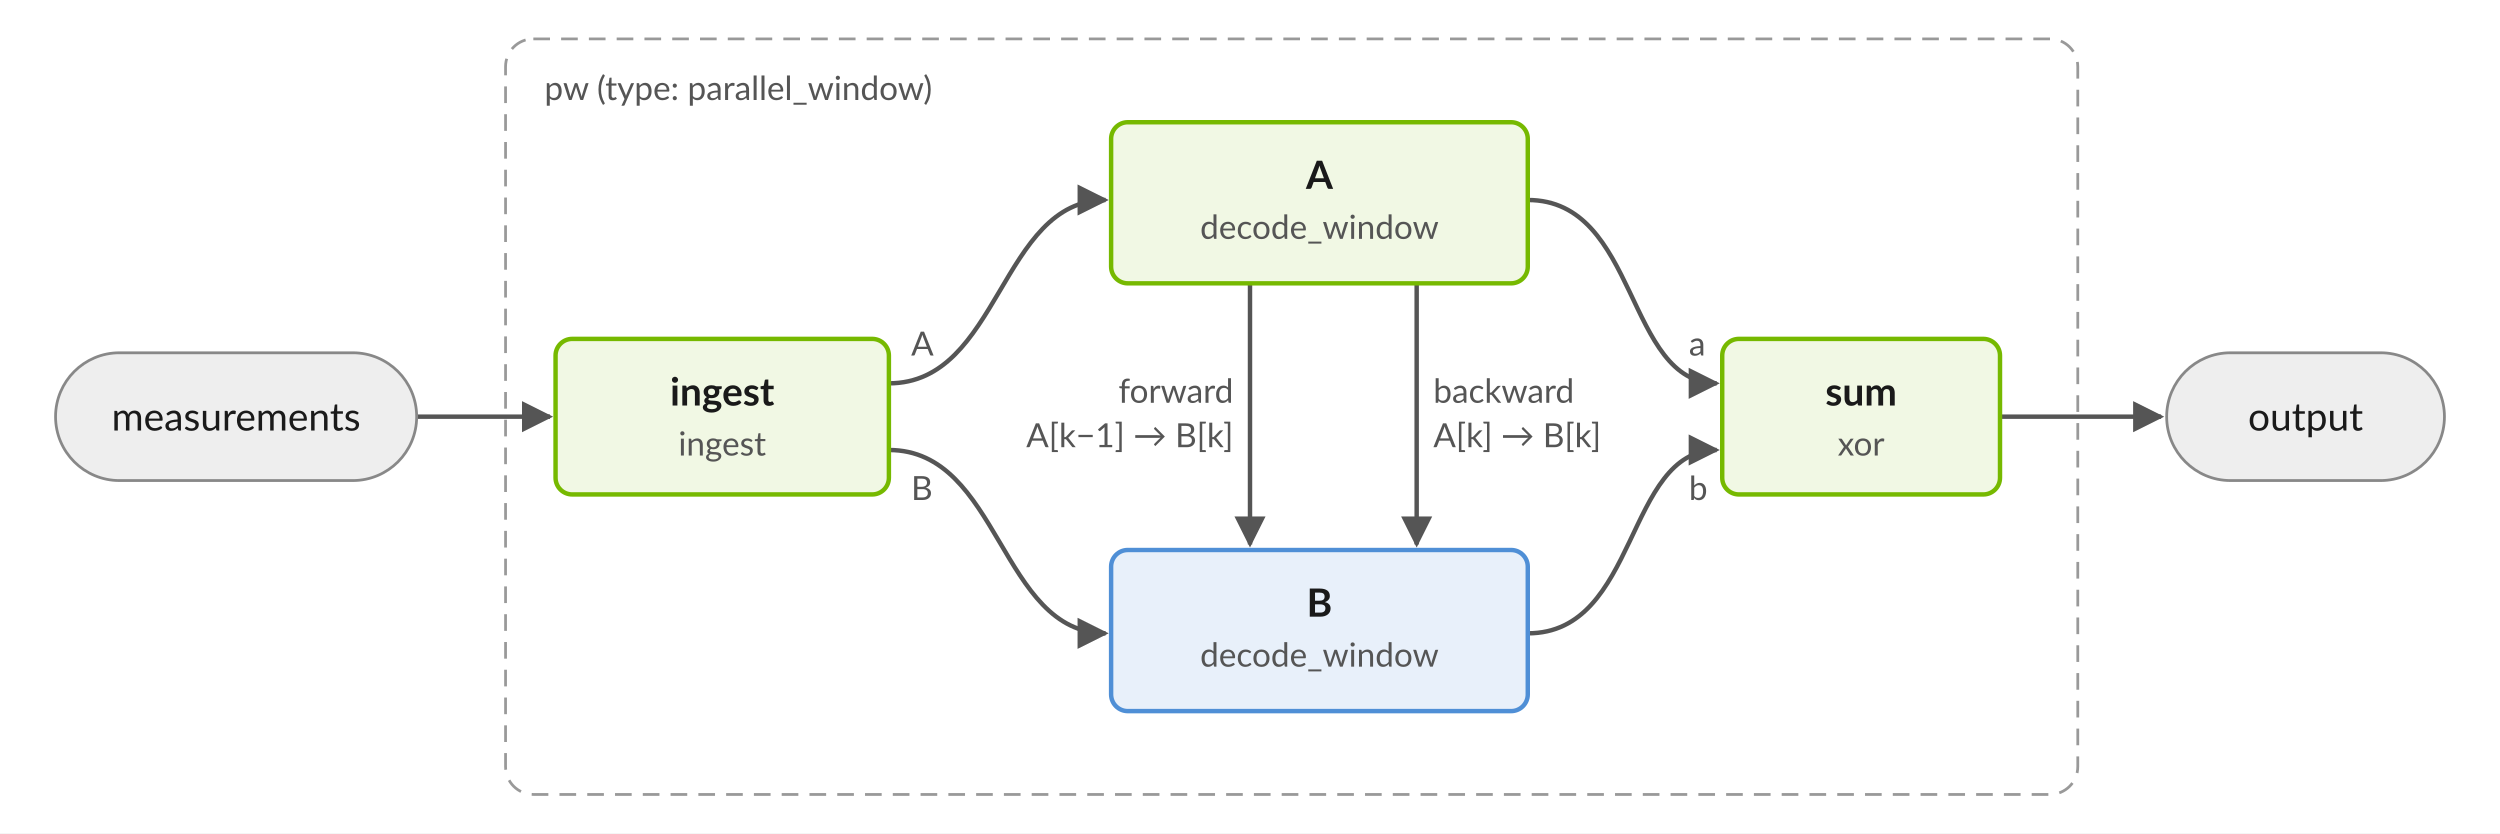
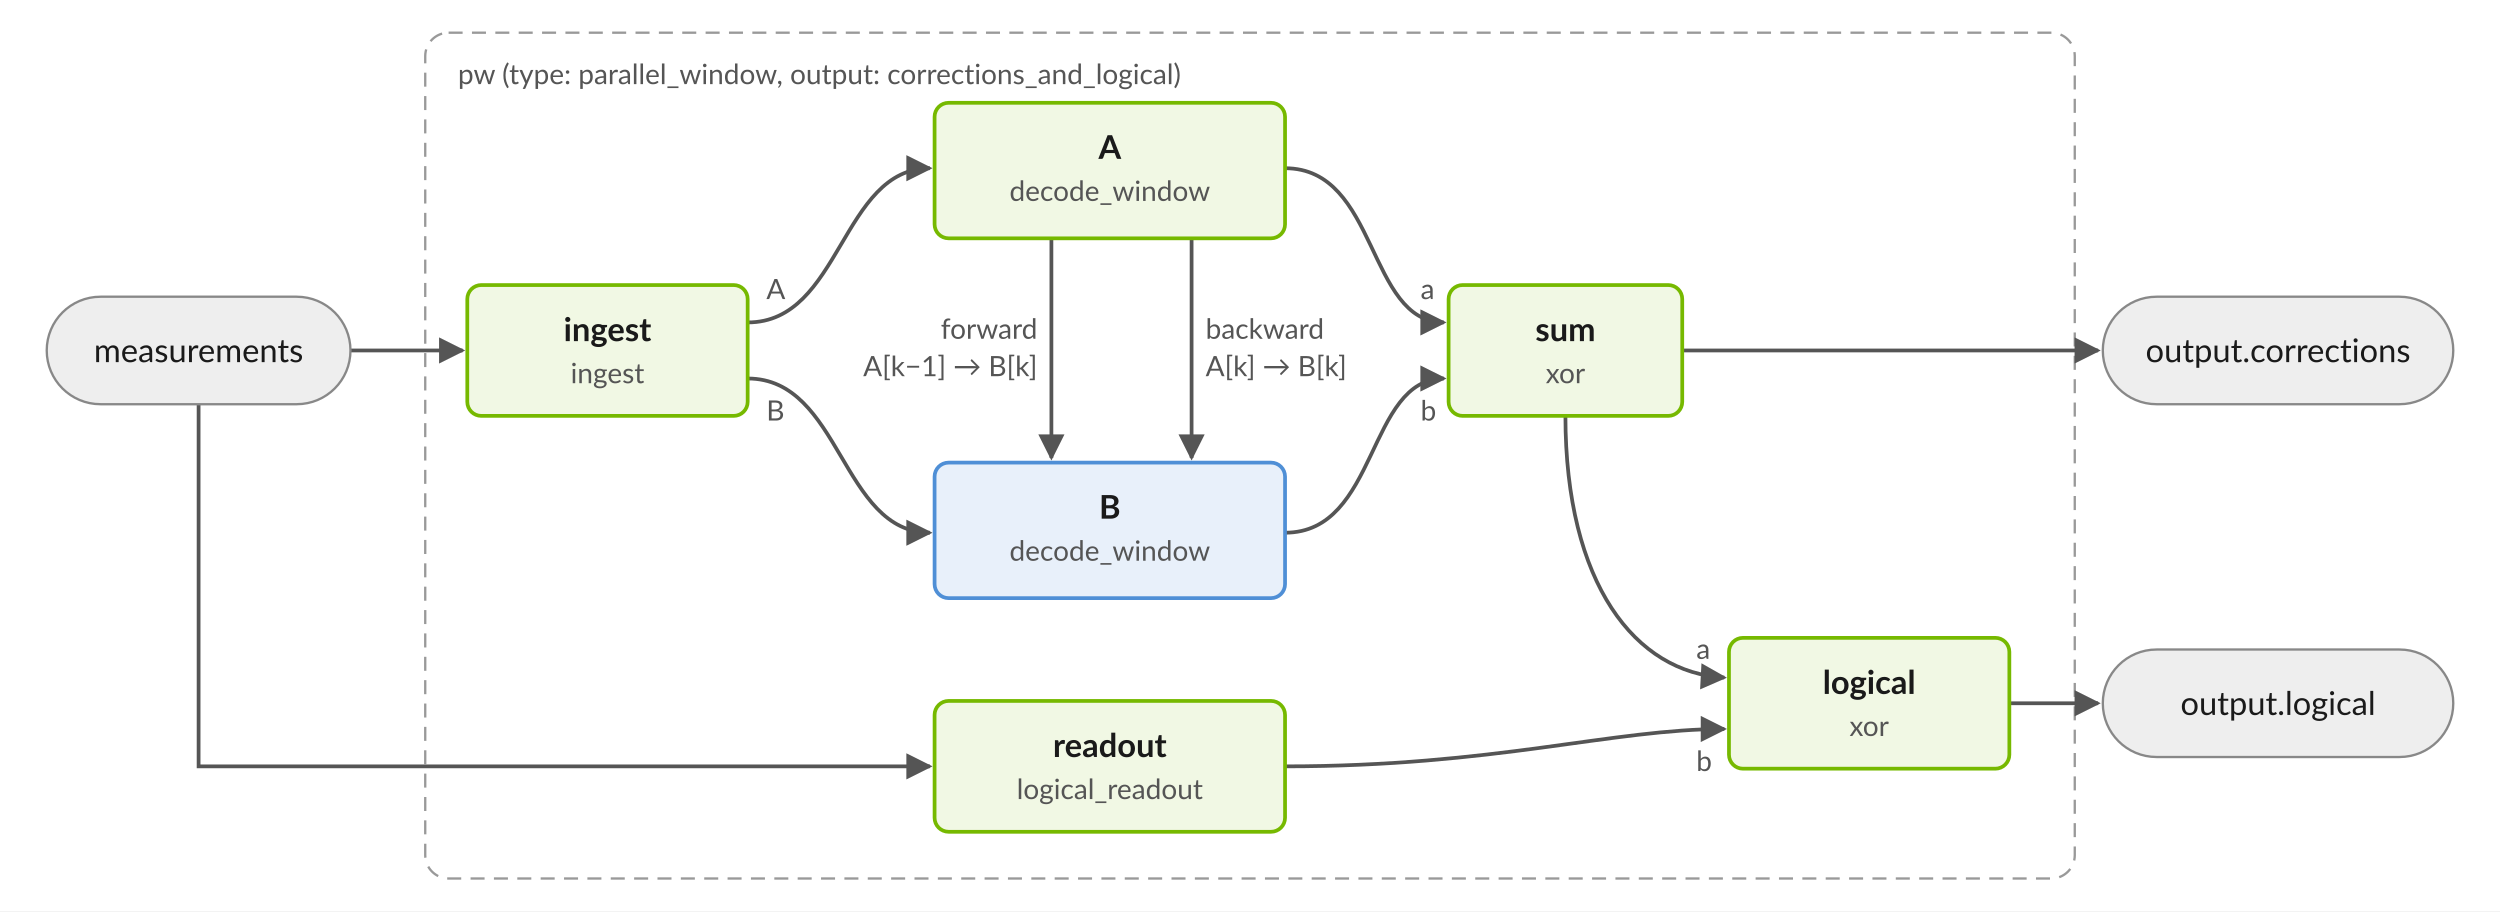
- <svg xmlns="http://www.w3.org/2000/svg" viewBox="0 0 900 300" width="900" height="300" font-family="Lato, 'Helvetica Neue', Arial, sans-serif">
+ <svg xmlns="http://www.w3.org/2000/svg" viewBox="0 0 1070 390" width="1070" height="390" font-family="Lato, 'Helvetica Neue', Arial, sans-serif">
  <defs>
    <marker id="arrow" viewBox="0 0 10 10" refX="9" refY="5" markerWidth="7" markerHeight="7" orient="auto-start-reverse">
      <path d="M0,0 L10,5 L0,10 z" fill="#555" />
    </marker>
  </defs>
-   <rect width="900" height="300" fill="#ffffff" />
-   <rect x="182" y="14" width="566" height="272" rx="10" fill="none" stroke="#999" stroke-dasharray="6 4" />
-   <text x="196" y="36" font-size="12" fill="#555">pw  (type: parallel_window)</text>
+   <rect width="1070" height="390" fill="#ffffff" />
+   <rect x="182" y="14" width="706" height="362" rx="10" fill="none" stroke="#999" stroke-dasharray="6 4" />
+   <text x="196" y="36" font-size="12" fill="#555">pw  (type: parallel_window, output: corrections_and_logical)</text>
  <g fill="none" stroke="#555" stroke-width="1.6" marker-end="url(#arrow)">
    <path d="M150,150 L198,150" />
    <path d="M320,138 C360,138 360,72 398,72" />
    <path d="M320,162 C360,162 360,228 398,228" />
    <path d="M450,102 L450,196" />
    <path d="M510,102 L510,196" />
    <path d="M550,72 C590,72 585,138 618,138" />
    <path d="M550,228 C590,228 585,162 618,162" />
-     <path d="M720,150 L778,150" />
+     <path d="M720,150 L898,150" />
+     <path d="M85,173 L85,328 L398,328" />
+     <path d="M670,178 C670,250 700,288 738,290" />
+     <path d="M550,328 C640,328 690,312 738,312" />
+     <path d="M860,301 L898,301" />
  </g>
  <g font-size="12" fill="#555">
    <text x="328" y="128">A</text>
    <text x="328" y="180">B</text>
    <text x="444" y="145" text-anchor="end">forward</text>
    <text x="444" y="161" text-anchor="end">A[k−1] → B[k]</text>
    <text x="516" y="145">backward</text>
    <text x="516" y="161">A[k] → B[k]</text>
    <text x="608" y="128">a</text>
    <text x="608" y="180">b</text>
+     <text x="726" y="282">a</text>
+     <text x="726" y="330">b</text>
  </g>
  <rect x="20" y="127" width="130" height="46" rx="23" fill="#eeeeee" stroke="#888" />
  <text x="85" y="155" font-size="14" text-anchor="middle" fill="#1a1a1a">measurements</text>
  <g fill="#f1f8e4" stroke="#76b900" stroke-width="1.6">
    <rect x="200" y="122" width="120" height="56" rx="6" />
    <rect x="400" y="44" width="150" height="58" rx="6" />
    <rect x="620" y="122" width="100" height="56" rx="6" />
+     <rect x="400" y="300" width="150" height="56" rx="6" />
+     <rect x="740" y="273" width="120" height="56" rx="6" />
  </g>
  <rect x="400" y="198" width="150" height="58" rx="6" fill="#e8f0fa" stroke="#4f8fd6" stroke-width="1.6" />
  <g text-anchor="middle" fill="#1a1a1a">
    <text x="260" y="146" font-size="14" font-weight="bold">ingest</text>
    <text x="260" y="164" font-size="12" fill="#555">ingest</text>
    <text x="475" y="68" font-size="14" font-weight="bold">A</text>
    <text x="475" y="86" font-size="12" fill="#555">decode_window</text>
    <text x="475" y="222" font-size="14" font-weight="bold">B</text>
    <text x="475" y="240" font-size="12" fill="#555">decode_window</text>
    <text x="670" y="146" font-size="14" font-weight="bold">sum</text>
    <text x="670" y="164" font-size="12" fill="#555">xor</text>
+     <text x="475" y="324" font-size="14" font-weight="bold">readout</text>
+     <text x="475" y="342" font-size="12" fill="#555">logical_readout</text>
+     <text x="800" y="297" font-size="14" font-weight="bold">logical</text>
+     <text x="800" y="315" font-size="12" fill="#555">xor</text>
  </g>
-   <rect x="780" y="127" width="100" height="46" rx="23" fill="#eeeeee" stroke="#888" />
-   <text x="830" y="155" font-size="14" text-anchor="middle" fill="#1a1a1a">output</text>
+   <rect x="900" y="127" width="150" height="46" rx="23" fill="#eeeeee" stroke="#888" />
+   <text x="975" y="155" font-size="14" text-anchor="middle" fill="#1a1a1a">output.corrections</text>
+   <rect x="900" y="278" width="150" height="46" rx="23" fill="#eeeeee" stroke="#888" />
+   <text x="975" y="306" font-size="14" text-anchor="middle" fill="#1a1a1a">output.logical</text>
</svg>
